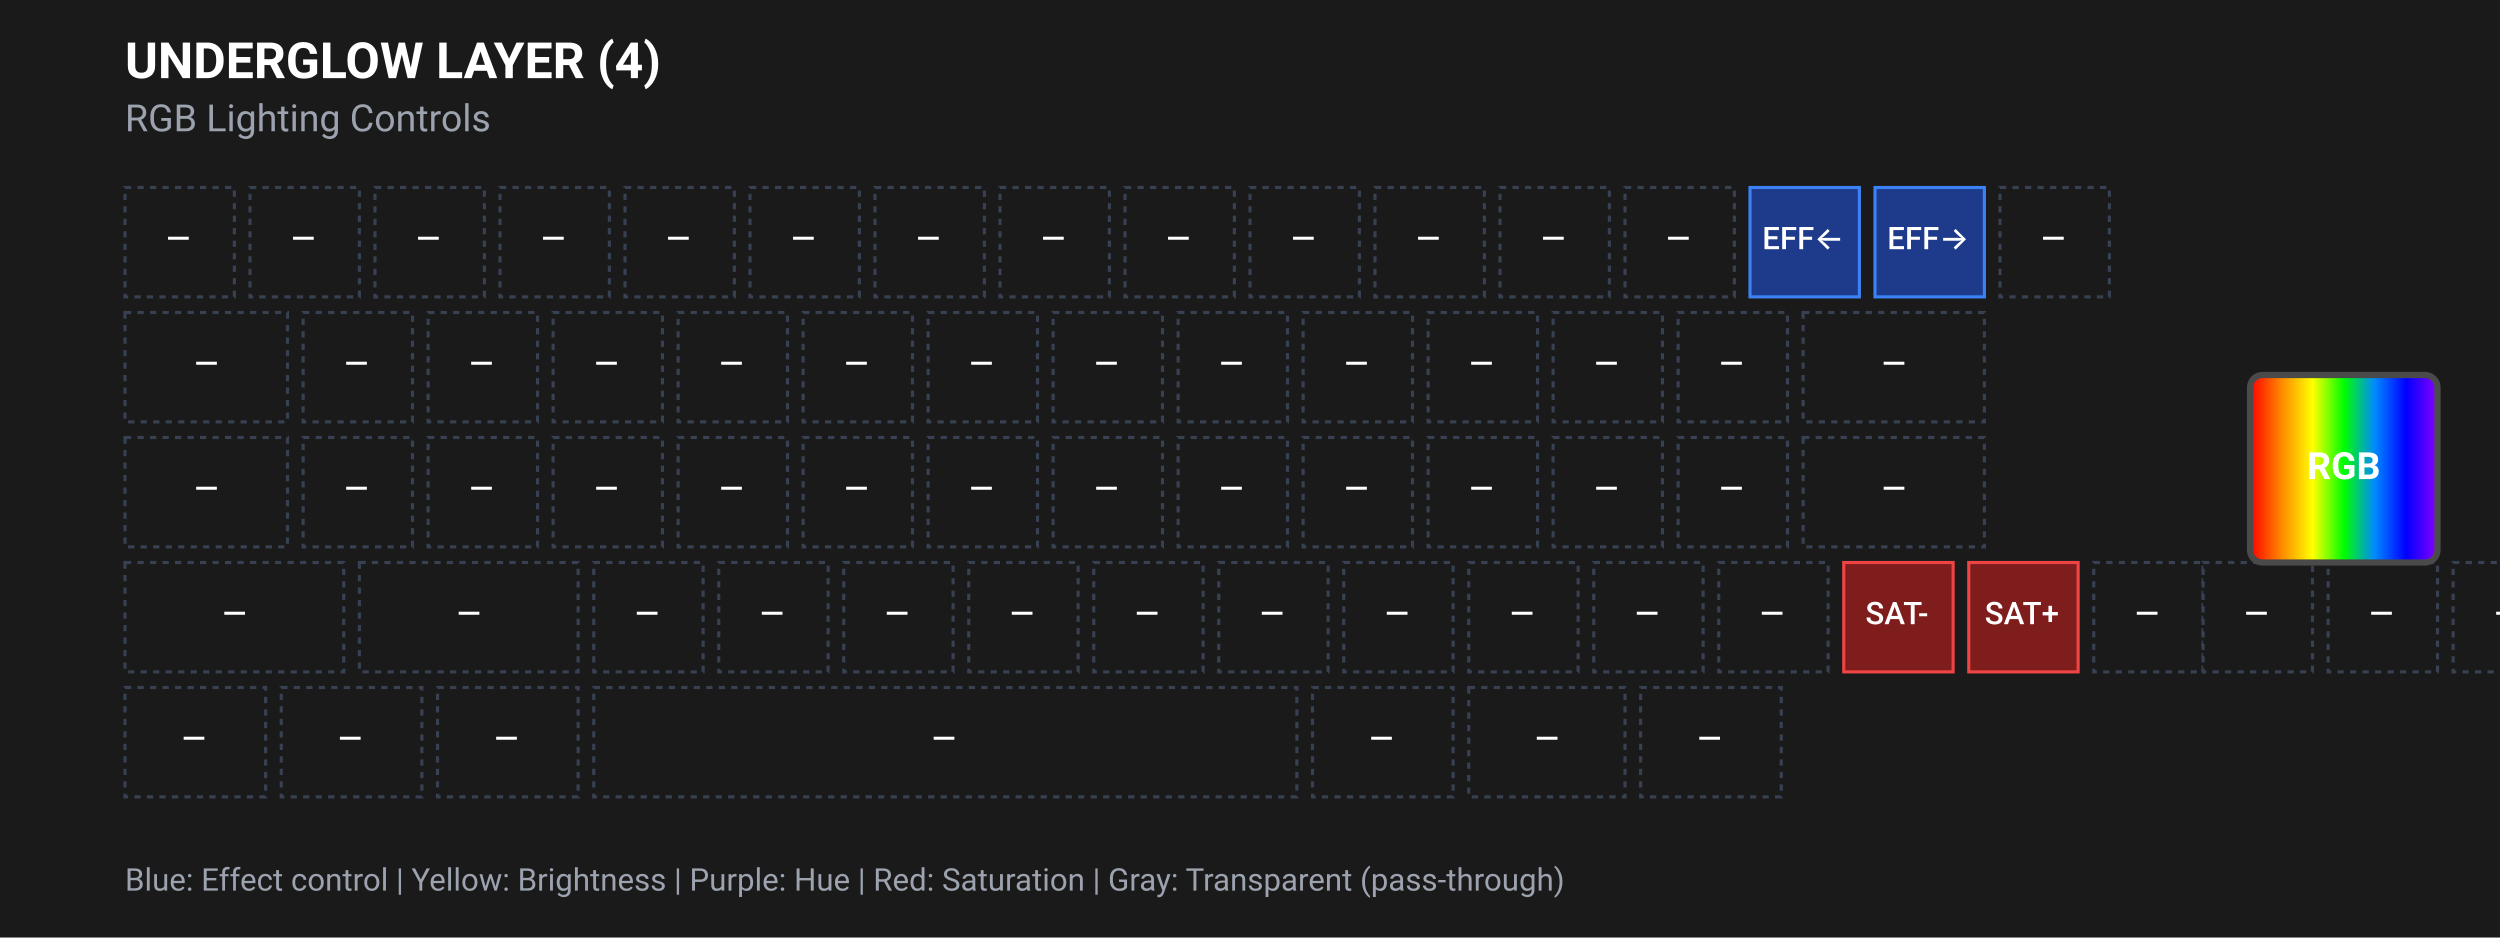
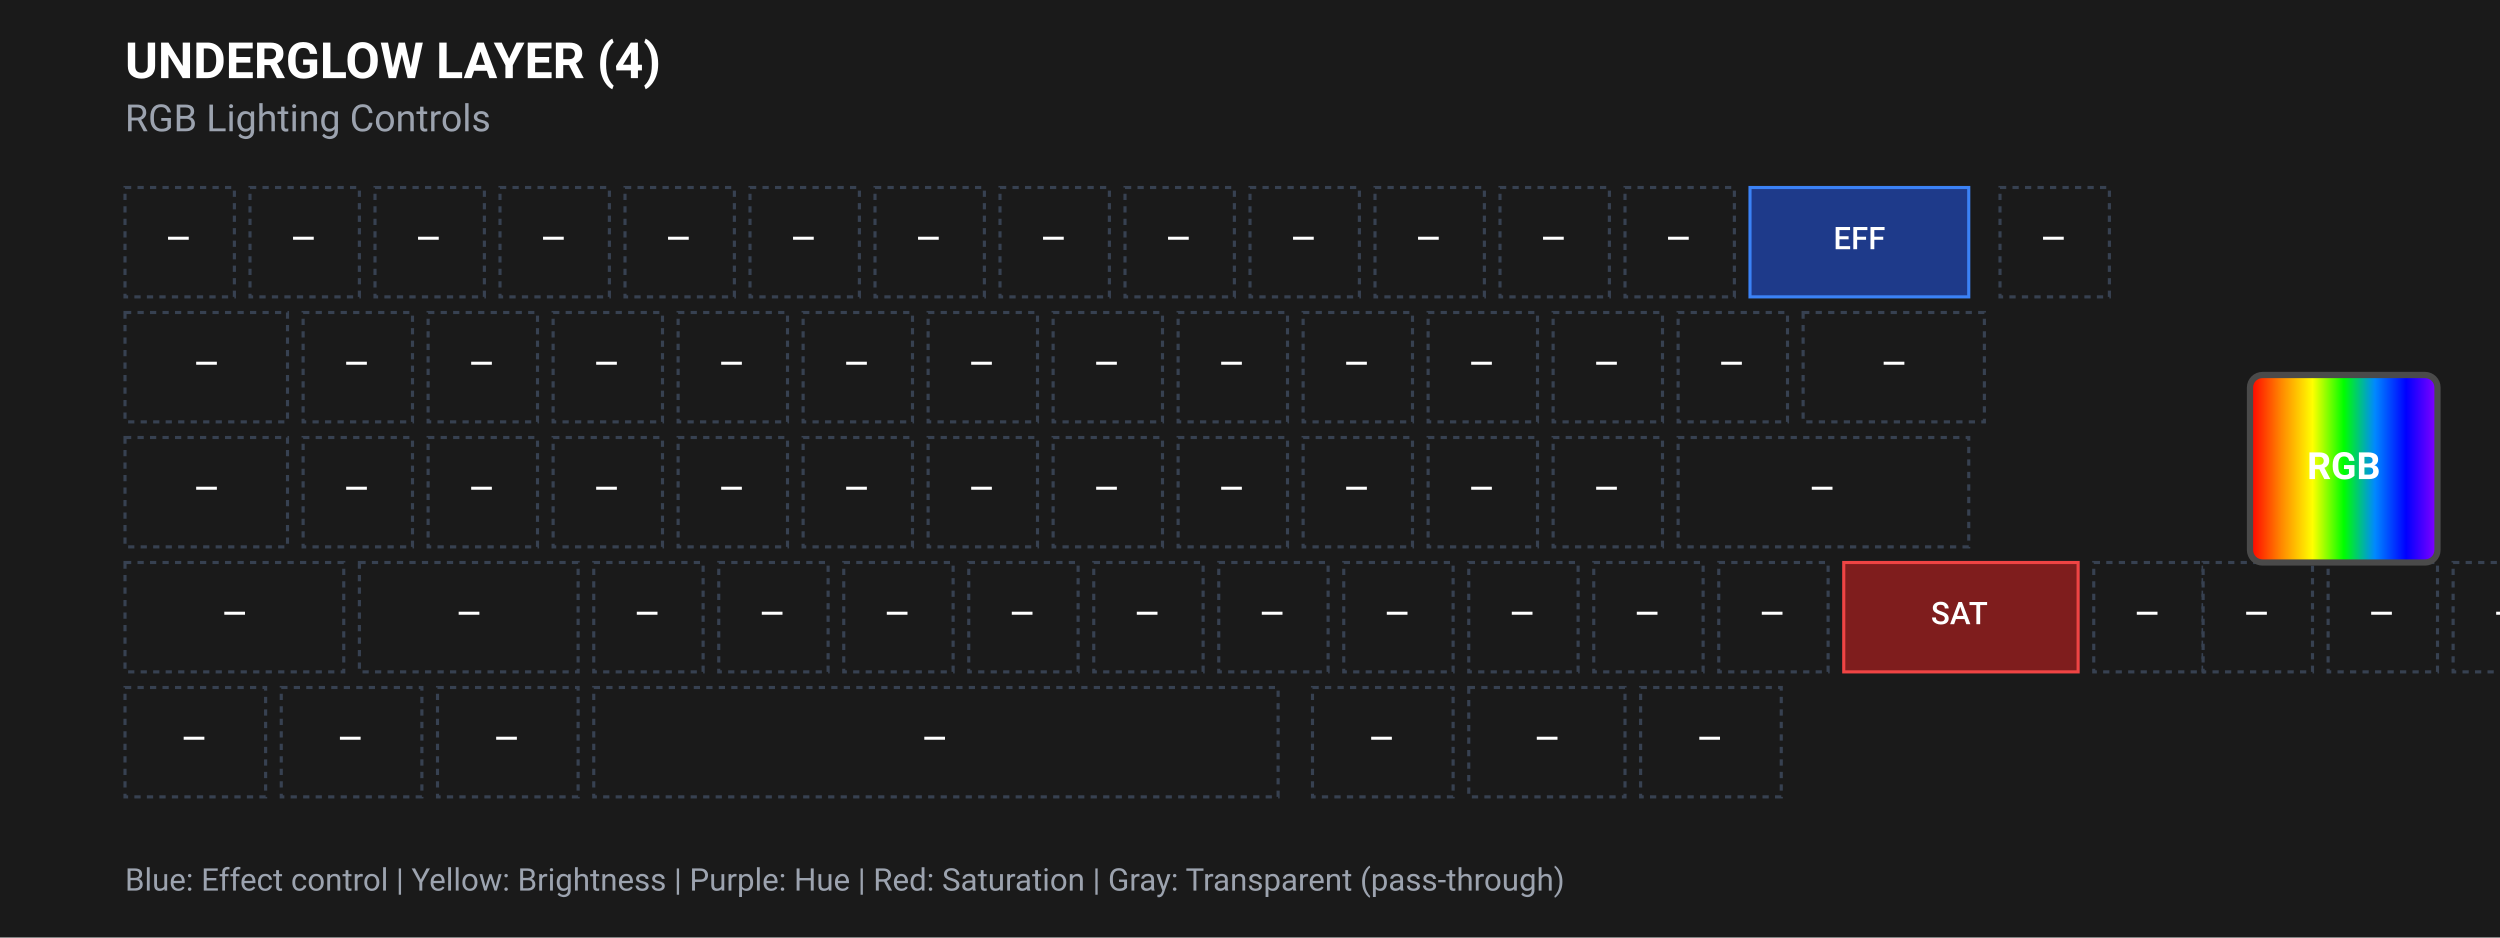
<svg xmlns="http://www.w3.org/2000/svg" viewBox="0 0 800 300" width="800" height="300">
  <defs>
    <style>
      .key {
        fill: #2d2d2d;
        stroke: #4a4a4a;
        stroke-width: 1;
        rx: 3;
      }
      .key-text {
        font-family: -apple-system, BlinkMacSystemFont, 'Segoe UI', Roboto, sans-serif;
        font-size: 10px;
        font-weight: 500;
        fill: #ffffff;
        text-anchor: middle;
        dominant-baseline: middle;
      }
      .key-effect {
        fill: #1e3a8a;
        stroke: #3b82f6;
      }
      .key-brightness {
        fill: #713f12;
        stroke: #f59e0b;
      }
      .key-hue {
        fill: #581c87;
        stroke: #a855f7;
      }
      .key-saturation {
        fill: #7f1d1d;
        stroke: #ef4444;
      }
      .key-transparent {
        fill: #1a1a1a;
        stroke: #374151;
        stroke-dasharray: 2,2;
      }
      .key-transparent .key-text {
        fill: #6b7280;
      }
      .rgb-display {
        fill: url(#rainbow);
        stroke: #4a4a4a;
        stroke-width: 2;
        rx: 4;
      }
      .rgb-text {
        font-family: -apple-system, BlinkMacSystemFont, 'Segoe UI', Roboto, sans-serif;
        font-size: 12px;
        font-weight: 600;
        fill: #ffffff;
        text-anchor: middle;
        dominant-baseline: middle;
      }
      .title {
        font-family: -apple-system, BlinkMacSystemFont, 'Segoe UI', Roboto, sans-serif;
        font-size: 16px;
        font-weight: 600;
        fill: #ffffff;
      }
      .subtitle {
        font-family: -apple-system, BlinkMacSystemFont, 'Segoe UI', Roboto, sans-serif;
        font-size: 12px;
        fill: #9ca3af;
        font-weight: 400;
      }
    </style>
    <linearGradient id="rainbow" x1="0%" y1="0%" x2="100%" y2="0%">
      <stop offset="0%" style="stop-color:#ff0000" />
      <stop offset="16.66%" style="stop-color:#ff8800" />
      <stop offset="33.33%" style="stop-color:#ffff00" />
      <stop offset="50%" style="stop-color:#00ff00" />
      <stop offset="66.66%" style="stop-color:#0088ff" />
      <stop offset="83.33%" style="stop-color:#0000ff" />
      <stop offset="100%" style="stop-color:#8800ff" />
    </linearGradient>
  </defs>
  <rect width="800" height="300" fill="#1a1a1a" />
  <text x="40" y="25" class="title">UNDERGLOW LAYER (4)</text>
  <text x="40" y="42" class="subtitle">RGB Lighting Controls</text>
  <rect x="40" y="60" width="35" height="35" class="key-transparent" />
  <text x="57" y="77" class="key-text">—</text>
  <rect x="80" y="60" width="35" height="35" class="key-transparent" />
  <text x="97" y="77" class="key-text">—</text>
  <rect x="120" y="60" width="35" height="35" class="key-transparent" />
  <text x="137" y="77" class="key-text">—</text>
  <rect x="160" y="60" width="35" height="35" class="key-transparent" />
  <text x="177" y="77" class="key-text">—</text>
  <rect x="200" y="60" width="35" height="35" class="key-transparent" />
  <text x="217" y="77" class="key-text">—</text>
  <rect x="240" y="60" width="35" height="35" class="key-transparent" />
  <text x="257" y="77" class="key-text">—</text>
  <rect x="280" y="60" width="35" height="35" class="key-transparent" />
  <text x="297" y="77" class="key-text">—</text>
  <rect x="320" y="60" width="35" height="35" class="key-transparent" />
  <text x="337" y="77" class="key-text">—</text>
  <rect x="360" y="60" width="35" height="35" class="key-transparent" />
  <text x="377" y="77" class="key-text">—</text>
  <rect x="400" y="60" width="35" height="35" class="key-transparent" />
  <text x="417" y="77" class="key-text">—</text>
  <rect x="440" y="60" width="35" height="35" class="key-transparent" />
  <text x="457" y="77" class="key-text">—</text>
  <rect x="480" y="60" width="35" height="35" class="key-transparent" />
  <text x="497" y="77" class="key-text">—</text>
  <rect x="520" y="60" width="35" height="35" class="key-transparent" />
  <text x="537" y="77" class="key-text">—</text>
-   <rect x="560" y="60" width="35" height="35" class="key-effect" />
-   <text x="577" y="77" class="key-text">EFF←</text>
-   <rect x="600" y="60" width="35" height="35" class="key-effect" />
-   <text x="617" y="77" class="key-text">EFF→</text>
+   <rect x="560" y="60" width="70" height="35" class="key-effect" />
+   <text x="595" y="77" class="key-text">EFF</text>
  <rect x="640" y="60" width="35" height="35" class="key-transparent" />
  <text x="657" y="77" class="key-text">—</text>
  <rect x="40" y="100" width="52" height="35" class="key-transparent" />
  <text x="66" y="117" class="key-text">—</text>
  <rect x="97" y="100" width="35" height="35" class="key-transparent" />
  <text x="114" y="117" class="key-text">—</text>
  <rect x="137" y="100" width="35" height="35" class="key-transparent" />
  <text x="154" y="117" class="key-text">—</text>
  <rect x="177" y="100" width="35" height="35" class="key-transparent" />
  <text x="194" y="117" class="key-text">—</text>
  <rect x="217" y="100" width="35" height="35" class="key-transparent" />
  <text x="234" y="117" class="key-text">—</text>
  <rect x="257" y="100" width="35" height="35" class="key-transparent" />
  <text x="274" y="117" class="key-text">—</text>
  <rect x="297" y="100" width="35" height="35" class="key-transparent" />
  <text x="314" y="117" class="key-text">—</text>
  <rect x="337" y="100" width="35" height="35" class="key-transparent" />
  <text x="354" y="117" class="key-text">—</text>
  <rect x="377" y="100" width="35" height="35" class="key-transparent" />
  <text x="394" y="117" class="key-text">—</text>
  <rect x="417" y="100" width="35" height="35" class="key-transparent" />
  <text x="434" y="117" class="key-text">—</text>
  <rect x="457" y="100" width="35" height="35" class="key-transparent" />
  <text x="474" y="117" class="key-text">—</text>
  <rect x="497" y="100" width="35" height="35" class="key-transparent" />
  <text x="514" y="117" class="key-text">—</text>
  <rect x="537" y="100" width="35" height="35" class="key-transparent" />
  <text x="554" y="117" class="key-text">—</text>
  <rect x="577" y="100" width="58" height="35" class="key-transparent" />
  <text x="606" y="117" class="key-text">—</text>
  <rect x="40" y="140" width="52" height="35" class="key-transparent" />
  <text x="66" y="157" class="key-text">—</text>
  <rect x="97" y="140" width="35" height="35" class="key-transparent" />
  <text x="114" y="157" class="key-text">—</text>
  <rect x="137" y="140" width="35" height="35" class="key-transparent" />
  <text x="154" y="157" class="key-text">—</text>
  <rect x="177" y="140" width="35" height="35" class="key-transparent" />
  <text x="194" y="157" class="key-text">—</text>
  <rect x="217" y="140" width="35" height="35" class="key-transparent" />
  <text x="234" y="157" class="key-text">—</text>
  <rect x="257" y="140" width="35" height="35" class="key-transparent" />
  <text x="274" y="157" class="key-text">—</text>
  <rect x="297" y="140" width="35" height="35" class="key-transparent" />
  <text x="314" y="157" class="key-text">—</text>
  <rect x="337" y="140" width="35" height="35" class="key-transparent" />
  <text x="354" y="157" class="key-text">—</text>
  <rect x="377" y="140" width="35" height="35" class="key-transparent" />
  <text x="394" y="157" class="key-text">—</text>
  <rect x="417" y="140" width="35" height="35" class="key-transparent" />
  <text x="434" y="157" class="key-text">—</text>
  <rect x="457" y="140" width="35" height="35" class="key-transparent" />
  <text x="474" y="157" class="key-text">—</text>
  <rect x="497" y="140" width="35" height="35" class="key-transparent" />
  <text x="514" y="157" class="key-text">—</text>
-   <rect x="537" y="140" width="35" height="35" class="key-transparent" />
-   <text x="554" y="157" class="key-text">—</text>
-   <rect x="577" y="140" width="58" height="35" class="key-transparent" />
-   <text x="606" y="157" class="key-text">—</text>
+   <rect x="537" y="140" width="93" height="35" class="key-transparent" />
+   <text x="583" y="157" class="key-text">—</text>
  <rect x="40" y="180" width="70" height="35" class="key-transparent" />
  <text x="75" y="197" class="key-text">—</text>
  <rect x="115" y="180" width="70" height="35" class="key-transparent" />
  <text x="150" y="197" class="key-text">—</text>
  <rect x="190" y="180" width="35" height="35" class="key-transparent" />
  <text x="207" y="197" class="key-text">—</text>
  <rect x="230" y="180" width="35" height="35" class="key-transparent" />
  <text x="247" y="197" class="key-text">—</text>
  <rect x="270" y="180" width="35" height="35" class="key-transparent" />
  <text x="287" y="197" class="key-text">—</text>
  <rect x="310" y="180" width="35" height="35" class="key-transparent" />
  <text x="327" y="197" class="key-text">—</text>
  <rect x="350" y="180" width="35" height="35" class="key-transparent" />
  <text x="367" y="197" class="key-text">—</text>
  <rect x="390" y="180" width="35" height="35" class="key-transparent" />
  <text x="407" y="197" class="key-text">—</text>
  <rect x="430" y="180" width="35" height="35" class="key-transparent" />
  <text x="447" y="197" class="key-text">—</text>
  <rect x="470" y="180" width="35" height="35" class="key-transparent" />
  <text x="487" y="197" class="key-text">—</text>
  <rect x="510" y="180" width="35" height="35" class="key-transparent" />
  <text x="527" y="197" class="key-text">—</text>
  <rect x="550" y="180" width="35" height="35" class="key-transparent" />
  <text x="567" y="197" class="key-text">—</text>
-   <rect x="590" y="180" width="35" height="35" class="key-saturation" />
-   <text x="607" y="197" class="key-text">SAT-</text>
-   <rect x="630" y="180" width="35" height="35" class="key-saturation" />
-   <text x="647" y="197" class="key-text">SAT+</text>
+   <rect x="590" y="180" width="75" height="35" class="key-saturation" />
+   <text x="627" y="197" class="key-text">SAT</text>
  <rect x="670" y="180" width="35" height="35" class="key-transparent" />
  <text x="687" y="197" class="key-text">—</text>
  <rect x="705" y="180" width="35" height="35" class="key-transparent" />
  <text x="722" y="197" class="key-text">—</text>
  <rect x="745" y="180" width="35" height="35" class="key-transparent" />
  <text x="762" y="197" class="key-text">—</text>
  <rect x="785" y="180" width="35" height="35" class="key-transparent" />
  <text x="802" y="197" class="key-text">—</text>
  <rect x="40" y="220" width="45" height="35" class="key-transparent" />
  <text x="62" y="237" class="key-text">—</text>
  <rect x="90" y="220" width="45" height="35" class="key-transparent" />
  <text x="112" y="237" class="key-text">—</text>
  <rect x="140" y="220" width="45" height="35" class="key-transparent" />
  <text x="162" y="237" class="key-text">—</text>
-   <rect x="190" y="220" width="225" height="35" class="key-transparent" />
-   <text x="302" y="237" class="key-text">—</text>
+   <rect x="190" y="220" width="219" height="35" class="key-transparent" />
+   <text x="299" y="237" class="key-text">—</text>
  <rect x="420" y="220" width="45" height="35" class="key-transparent" />
  <text x="442" y="237" class="key-text">—</text>
  <rect x="470" y="220" width="50" height="35" class="key-transparent" />
  <text x="495" y="237" class="key-text">—</text>
  <rect x="525" y="220" width="45" height="35" class="key-transparent" />
  <text x="547" y="237" class="key-text">—</text>
  <rect x="720" y="120" width="60" height="60" class="rgb-display" />
  <text x="750" y="150" class="rgb-text">RGB</text>
  <text x="40" y="285" style="font-family: -apple-system, BlinkMacSystemFont, 'Segoe UI', Roboto, sans-serif; font-size: 10px; fill: #9ca3af;">
    Blue: Effect control | Yellow: Brightness | Purple: Hue | Red: Saturation | Gray: Transparent (pass-through)
  </text>
</svg>
